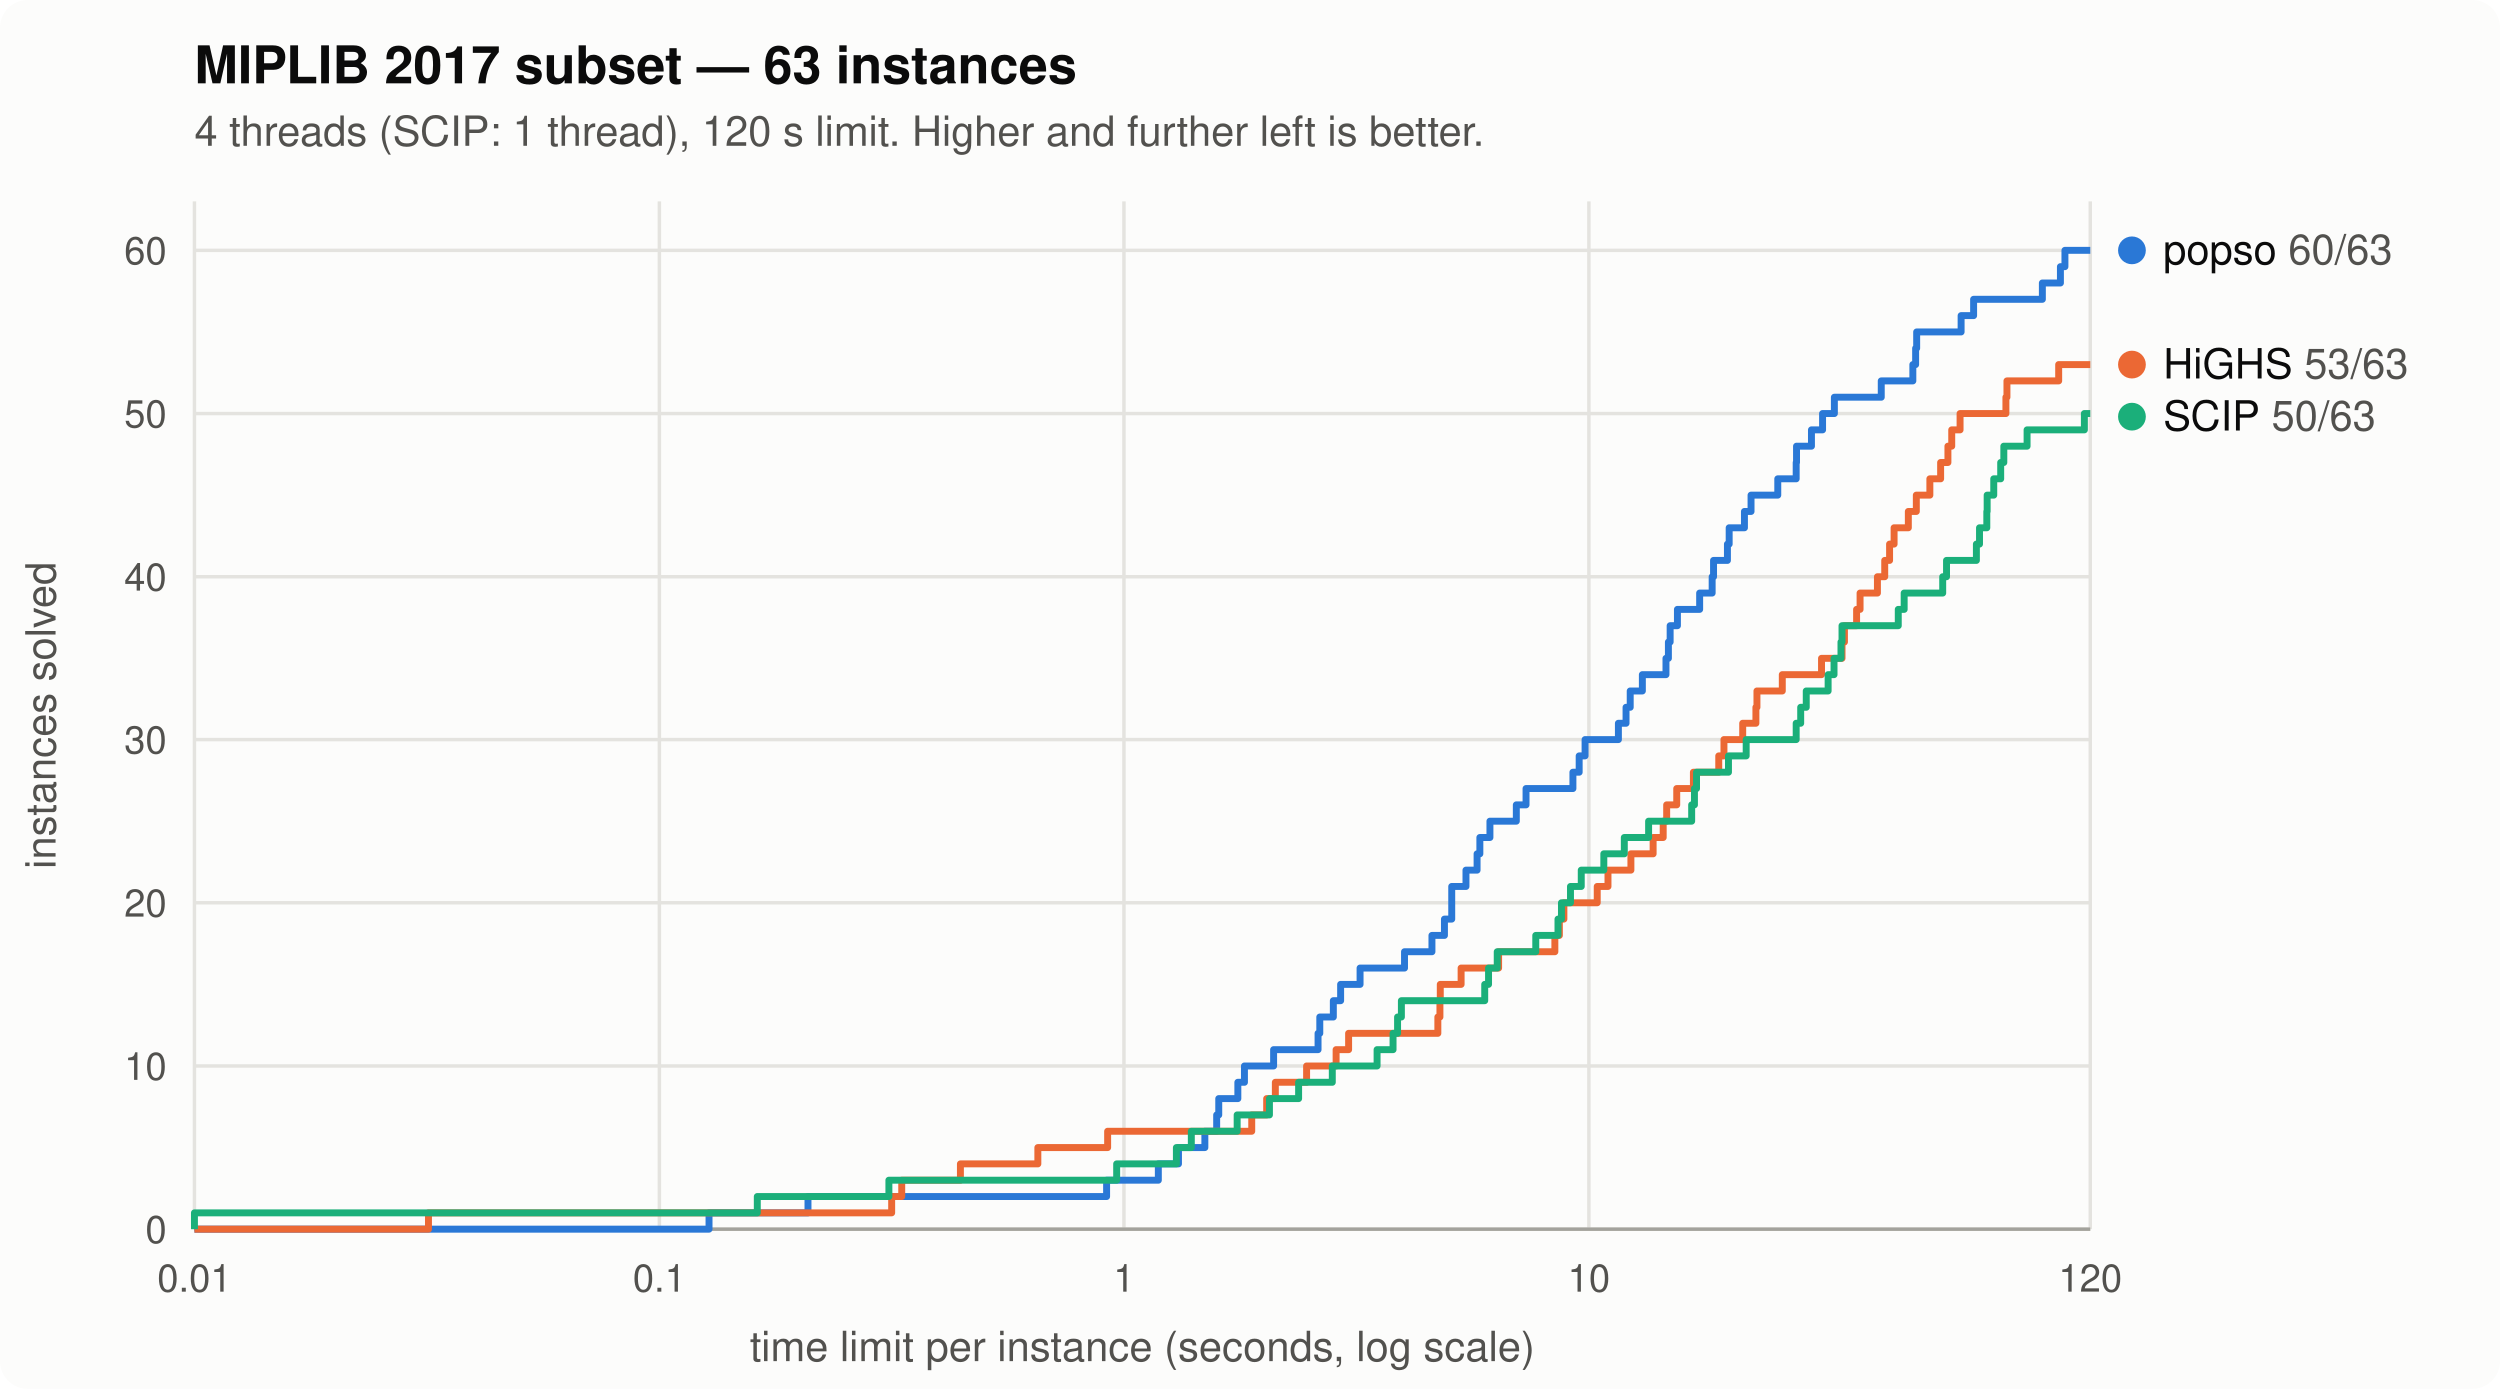
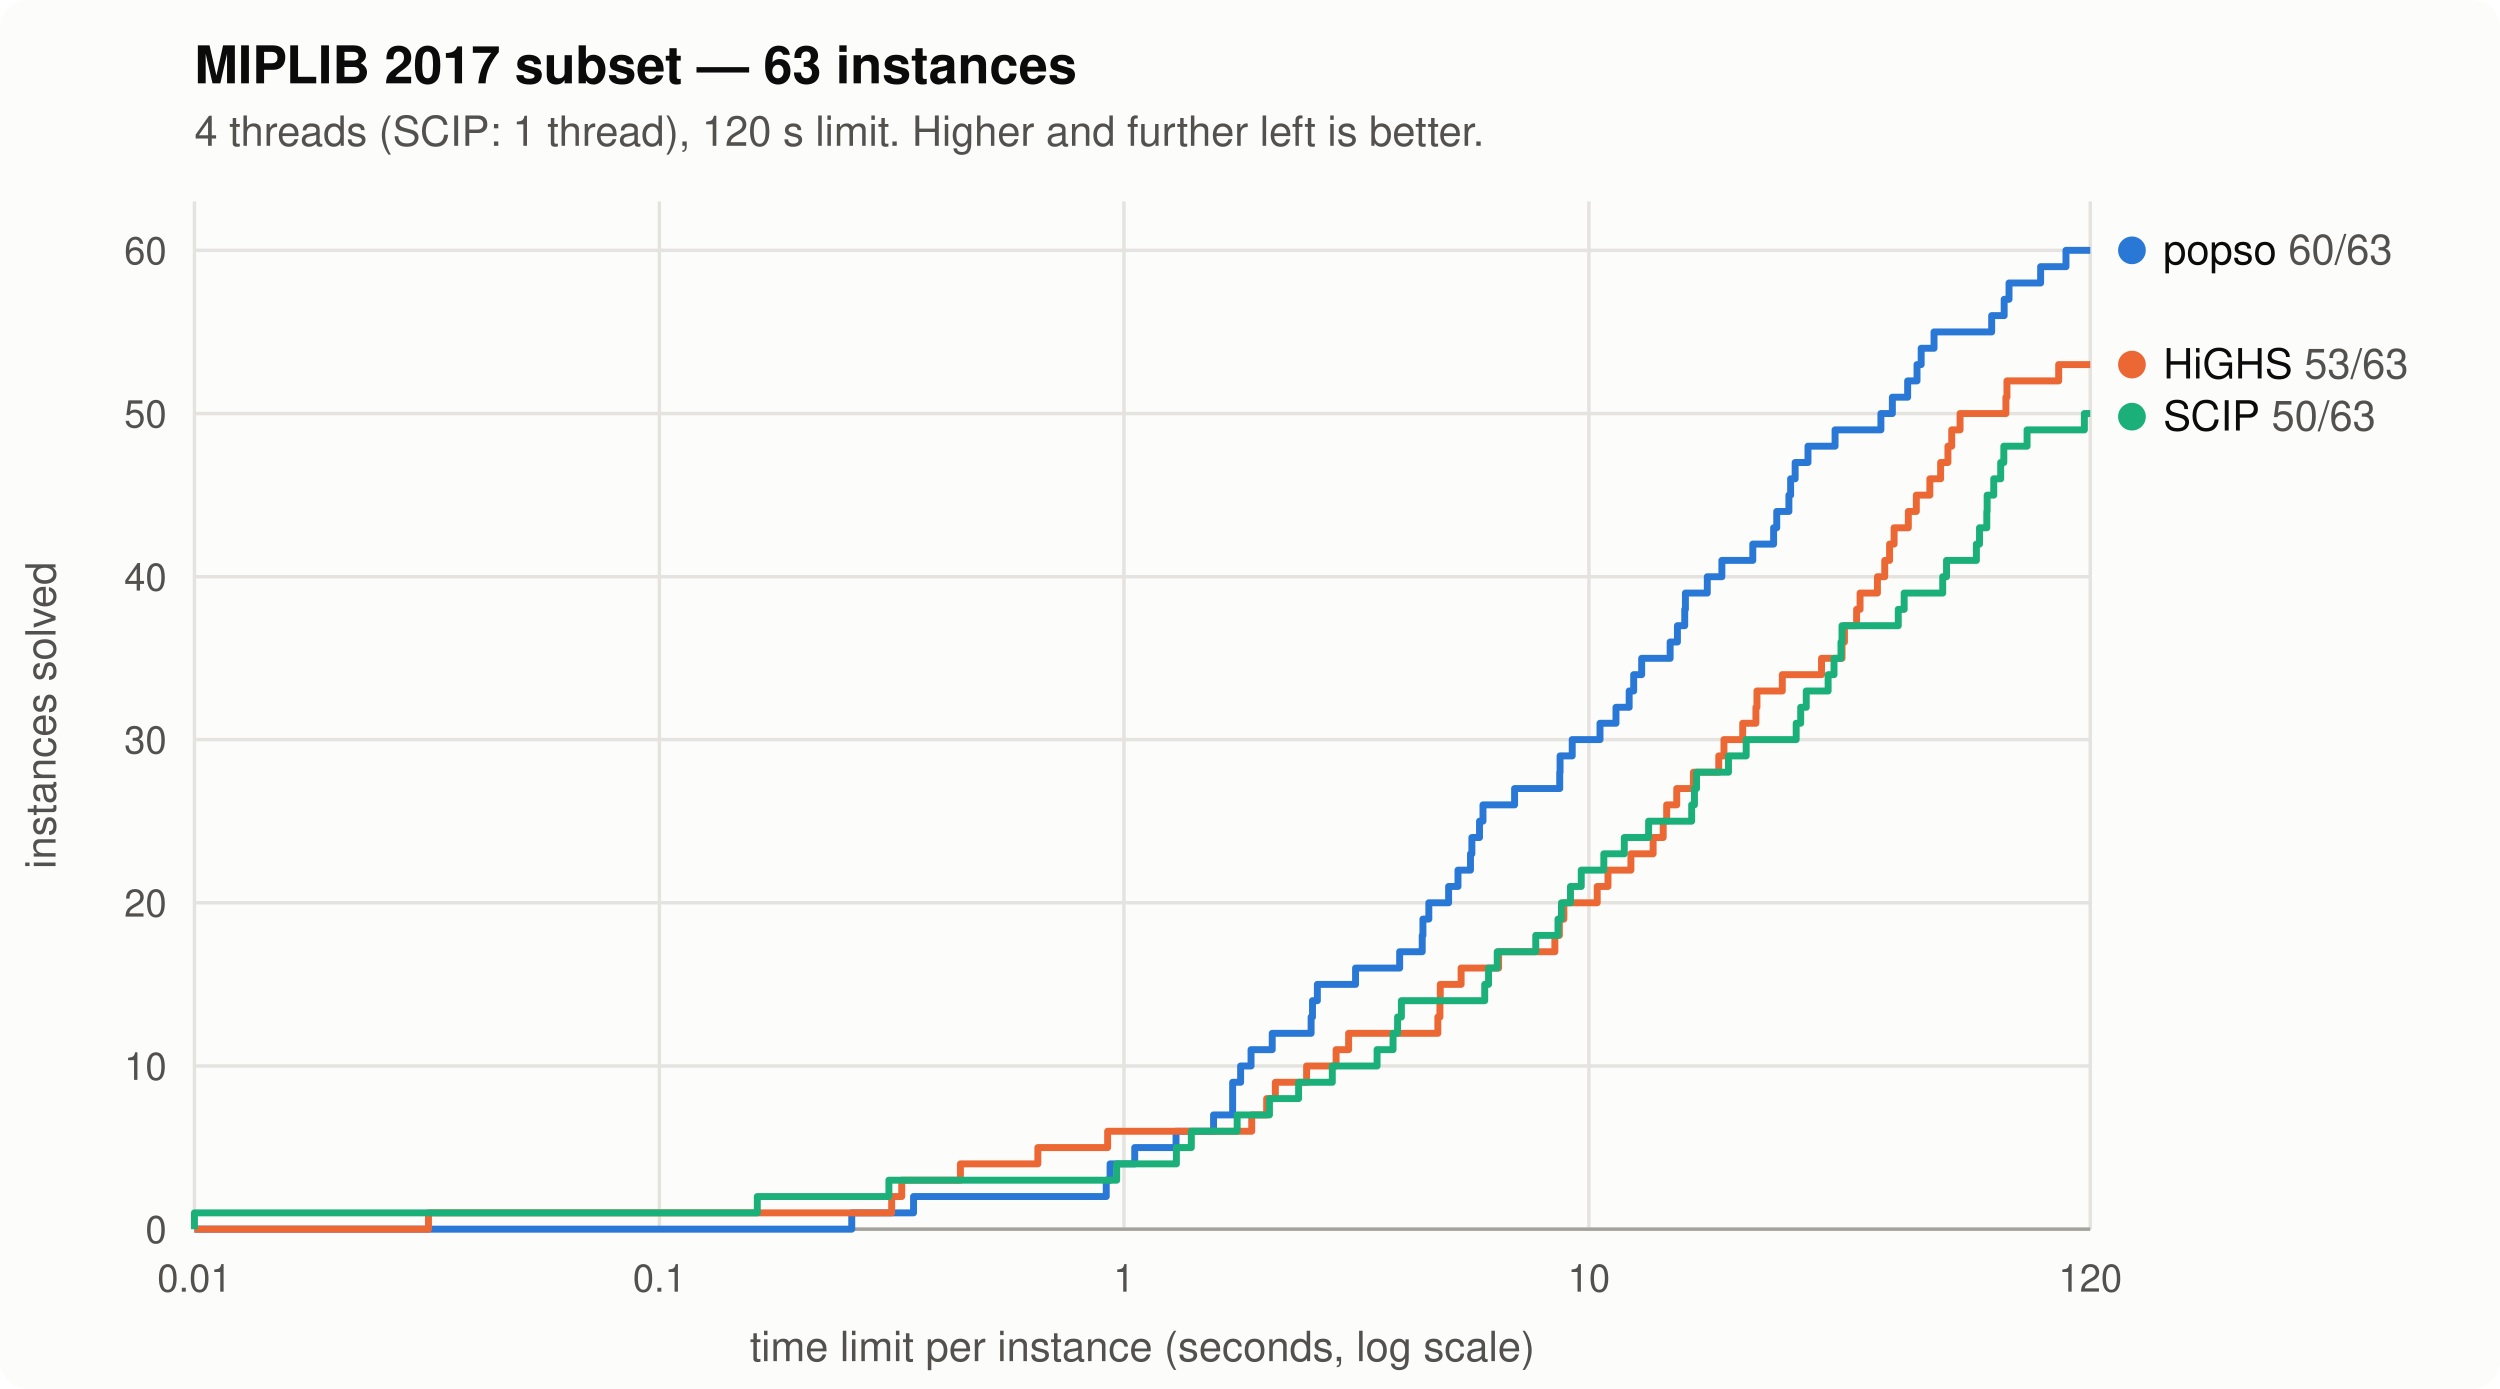
<svg xmlns="http://www.w3.org/2000/svg" viewBox="0 0 720 400" width="720" height="400" role="img" aria-label="MIPLIB 2017 subset — 63 instances: instances solved versus time">
  <style>svg{font-family:-apple-system,BlinkMacSystemFont,'Segoe UI',Helvetica,Arial,sans-serif}.bg{fill:#fcfcfb}.t1{fill:#0b0b0b}.t2{fill:#52514e}.grid{stroke:#e4e3df}.axis{stroke:#a3a29c}.s-ours{stroke:#2a78d6}.f-ours{fill:#2a78d6}.s-highs{stroke:#eb6834}.f-highs{fill:#eb6834}.s-scip{stroke:#1baf7a}.f-scip{fill:#1baf7a}@media (prefers-color-scheme: dark){.bg{fill:#1a1a19}.t1{fill:#f0efec}.t2{fill:#c3c2b7}.grid{stroke:#333331}.axis{stroke:#6b6a64}.s-ours{stroke:#3987e5}.f-ours{fill:#3987e5}.s-highs{stroke:#d95926}.f-highs{fill:#d95926}.s-scip{stroke:#199e70}.f-scip{fill:#199e70}}</style>
  <rect class="bg" width="720" height="400" rx="8" />
  <text class="t1" x="56" y="24" font-size="15" font-weight="600">MIPLIB 2017 subset — 63 instances</text>
  <text class="t2" x="56" y="42" font-size="12">4 threads (SCIP: 1 thread), 120 s limit. Higher and further left is better.</text>
  <line class="grid" x1="56" x2="602" y1="354.0" y2="354.0" stroke-width="1" />
  <text class="t2" x="48" y="358.0" font-size="11" text-anchor="end">0</text>
  <line class="grid" x1="56" x2="602" y1="307.0" y2="307.0" stroke-width="1" />
  <text class="t2" x="48" y="311.0" font-size="11" text-anchor="end">10</text>
  <line class="grid" x1="56" x2="602" y1="260.0" y2="260.0" stroke-width="1" />
  <text class="t2" x="48" y="264.0" font-size="11" text-anchor="end">20</text>
  <line class="grid" x1="56" x2="602" y1="213.0" y2="213.0" stroke-width="1" />
  <text class="t2" x="48" y="217.0" font-size="11" text-anchor="end">30</text>
  <line class="grid" x1="56" x2="602" y1="166.1" y2="166.1" stroke-width="1" />
  <text class="t2" x="48" y="170.1" font-size="11" text-anchor="end">40</text>
  <line class="grid" x1="56" x2="602" y1="119.1" y2="119.1" stroke-width="1" />
  <text class="t2" x="48" y="123.1" font-size="11" text-anchor="end">50</text>
  <line class="grid" x1="56" x2="602" y1="72.1" y2="72.1" stroke-width="1" />
  <text class="t2" x="48" y="76.1" font-size="11" text-anchor="end">60</text>
  <line class="grid" x1="56.0" x2="56.0" y1="58" y2="354" stroke-width="1" />
  <text class="t2" x="56.0" y="372" font-size="11" text-anchor="middle">0.01</text>
  <line class="grid" x1="189.9" x2="189.9" y1="58" y2="354" stroke-width="1" />
  <text class="t2" x="189.9" y="372" font-size="11" text-anchor="middle">0.1</text>
  <line class="grid" x1="323.7" x2="323.7" y1="58" y2="354" stroke-width="1" />
  <text class="t2" x="323.7" y="372" font-size="11" text-anchor="middle">1</text>
  <line class="grid" x1="457.6" x2="457.6" y1="58" y2="354" stroke-width="1" />
  <text class="t2" x="457.6" y="372" font-size="11" text-anchor="middle">10</text>
  <line class="grid" x1="602.0" x2="602.0" y1="58" y2="354" stroke-width="1" />
  <text class="t2" x="602.0" y="372" font-size="11" text-anchor="middle">120</text>
  <line class="axis" x1="56" x2="602" y1="354" y2="354" stroke-width="1" />
  <text class="t2" x="329.0" y="392" font-size="12" text-anchor="middle">time limit per instance (seconds, log scale)</text>
  <text class="t2" transform="translate(16 206.0) rotate(-90)" font-size="12" text-anchor="middle">instances solved</text>
-   <path class="s-ours" d="M56.0 354.0 L204.2 354.0 L204.2 349.3 L232.7 349.3 L232.7 344.6 L318.7 344.6 L318.7 339.9 L333.6 339.9 L333.6 335.2 L339.4 335.2 L339.4 330.5 L347.0 330.5 L347.0 325.8 L350.4 325.8 L350.4 321.1 L351.0 321.1 L351.0 316.4 L356.5 316.4 L356.5 311.7 L358.4 311.7 L358.4 307.0 L366.8 307.0 L366.8 302.3 L379.6 302.3 L379.6 297.6 L380.1 297.6 L380.1 292.9 L384.0 292.9 L384.0 288.2 L386.1 288.2 L386.1 283.5 L391.7 283.5 L391.7 278.8 L404.5 278.8 L404.5 274.1 L412.4 274.1 L412.4 269.4 L416.0 269.4 L416.0 264.7 L418.1 264.7 L418.1 260.0 L418.1 260.0 L418.1 255.3 L422.2 255.3 L422.2 250.6 L425.4 250.6 L425.4 245.9 L426.2 245.9 L426.2 241.2 L429.1 241.2 L429.1 236.5 L436.7 236.5 L436.7 231.8 L439.5 231.8 L439.5 227.1 L453.0 227.1 L453.0 222.4 L454.8 222.4 L454.8 217.7 L456.5 217.7 L456.5 213.0 L466.1 213.0 L466.1 208.3 L468.3 208.3 L468.3 203.7 L469.5 203.7 L469.5 199.0 L473.0 199.0 L473.0 194.3 L479.8 194.3 L479.8 189.6 L480.5 189.6 L480.5 184.9 L481.0 184.9 L481.0 180.2 L483.1 180.2 L483.1 175.5 L489.5 175.5 L489.5 170.8 L493.1 170.8 L493.1 166.1 L493.5 166.1 L493.5 161.4 L497.5 161.4 L497.5 156.7 L498.0 156.7 L498.0 152.0 L502.4 152.0 L502.4 147.3 L504.3 147.3 L504.3 142.6 L512.0 142.6 L512.0 137.9 L517.3 137.9 L517.3 133.2 L517.4 133.2 L517.4 128.5 L521.7 128.5 L521.7 123.8 L524.9 123.8 L524.9 119.1 L528.3 119.1 L528.3 114.4 L541.8 114.4 L541.8 109.7 L550.9 109.7 L550.9 105.0 L551.7 105.0 L551.7 100.3 L552.0 100.3 L552.0 95.6 L564.8 95.6 L564.8 90.9 L568.4 90.9 L568.4 86.2 L588.2 86.2 L588.2 81.5 L593.4 81.5 L593.4 76.8 L594.7 76.8 L594.7 72.1 L602.0 72.1" fill="none" stroke-width="2" stroke-linejoin="round" />
+   <path class="s-ours" d="M56.0 354.0 L245.3 354.0 L245.3 349.3 L263.1 349.3 L263.1 344.6 L318.6 344.6 L318.6 339.9 L319.7 339.9 L319.7 335.2 L326.8 335.2 L326.8 330.5 L338.7 330.5 L338.7 325.8 L349.5 325.8 L349.5 321.1 L355.0 321.1 L355.0 316.4 L355.0 316.4 L355.0 311.7 L357.3 311.7 L357.3 307.0 L360.3 307.0 L360.3 302.3 L366.4 302.3 L366.4 297.6 L377.6 297.6 L377.6 292.9 L378.0 292.9 L378.0 288.2 L379.4 288.2 L379.4 283.5 L390.4 283.5 L390.4 278.8 L403.1 278.8 L403.1 274.1 L409.6 274.1 L409.6 269.4 L409.8 269.4 L409.8 264.7 L411.5 264.7 L411.5 260.0 L417.2 260.0 L417.2 255.3 L419.9 255.3 L419.9 250.6 L423.5 250.6 L423.5 245.9 L423.9 245.9 L423.9 241.2 L426.1 241.2 L426.1 236.5 L427.1 236.5 L427.1 231.8 L436.2 231.8 L436.2 227.1 L449.2 227.1 L449.2 222.4 L449.3 222.4 L449.3 217.7 L452.8 217.7 L452.8 213.0 L460.8 213.0 L460.8 208.3 L465.4 208.3 L465.4 203.7 L469.2 203.7 L469.2 199.0 L470.5 199.0 L470.5 194.3 L472.8 194.3 L472.8 189.6 L481.0 189.6 L481.0 184.9 L483.1 184.9 L483.1 180.2 L485.2 180.2 L485.2 175.5 L485.4 175.5 L485.4 170.8 L491.7 170.8 L491.7 166.1 L495.9 166.1 L495.9 161.4 L504.8 161.4 L504.8 156.7 L510.8 156.7 L510.8 152.0 L511.7 152.0 L511.7 147.3 L515.2 147.3 L515.2 142.6 L515.7 142.6 L515.7 137.9 L517.0 137.9 L517.0 133.2 L520.7 133.2 L520.7 128.5 L528.5 128.5 L528.5 123.8 L541.7 123.8 L541.7 119.1 L545.0 119.1 L545.0 114.4 L549.4 114.4 L549.4 109.7 L552.1 109.7 L552.1 105.0 L553.3 105.0 L553.3 100.3 L557.0 100.3 L557.0 95.6 L573.6 95.6 L573.6 90.9 L577.2 90.9 L577.2 86.2 L578.6 86.2 L578.6 81.5 L587.7 81.5 L587.7 76.8 L595.0 76.8 L595.0 72.1 L602.0 72.1" fill="none" stroke-width="2" stroke-linejoin="round" />
  <path class="s-highs" d="M56.0 354.0 L123.4 354.0 L123.4 349.3 L256.8 349.3 L256.8 344.6 L259.7 344.6 L259.7 339.9 L276.6 339.9 L276.6 335.2 L298.9 335.2 L298.9 330.5 L319.0 330.5 L319.0 325.8 L360.5 325.8 L360.5 321.1 L364.8 321.1 L364.8 316.4 L367.3 316.4 L367.3 311.7 L376.3 311.7 L376.3 307.0 L384.8 307.0 L384.8 302.3 L388.4 302.3 L388.4 297.6 L414.1 297.6 L414.1 292.9 L414.7 292.9 L414.7 288.2 L414.8 288.2 L414.8 283.5 L420.8 283.5 L420.8 278.8 L431.6 278.8 L431.6 274.1 L447.8 274.1 L447.8 269.4 L449.1 269.4 L449.1 264.7 L450.4 264.7 L450.4 260.0 L460.0 260.0 L460.0 255.3 L463.1 255.3 L463.1 250.6 L469.7 250.6 L469.7 245.9 L476.1 245.9 L476.1 241.2 L479.0 241.2 L479.0 236.5 L480.0 236.5 L480.0 231.8 L482.9 231.8 L482.9 227.1 L487.7 227.1 L487.7 222.4 L495.0 222.4 L495.0 217.7 L496.5 217.7 L496.5 213.0 L501.9 213.0 L501.9 208.3 L505.7 208.3 L505.7 203.7 L506.0 203.7 L506.0 199.0 L513.3 199.0 L513.3 194.3 L524.6 194.3 L524.6 189.6 L530.5 189.6 L530.5 184.9 L531.2 184.9 L531.2 180.2 L534.7 180.2 L534.7 175.5 L535.7 175.5 L535.7 170.8 L540.7 170.8 L540.7 166.1 L542.8 166.1 L542.8 161.4 L544.2 161.4 L544.2 156.7 L545.5 156.7 L545.5 152.0 L549.6 152.0 L549.6 147.3 L551.9 147.3 L551.9 142.6 L555.8 142.6 L555.8 137.9 L558.9 137.9 L558.9 133.2 L561.0 133.2 L561.0 128.5 L562.1 128.5 L562.1 123.8 L564.5 123.8 L564.5 119.1 L577.7 119.1 L577.7 114.4 L578.0 114.4 L578.0 109.7 L592.9 109.7 L592.9 105.0 L602.0 105.0" fill="none" stroke-width="2" stroke-linejoin="round" />
  <path class="s-scip" d="M56.0 354.0 L56.0 354.0 L56.0 349.3 L218.1 349.3 L218.1 344.6 L256.0 344.6 L256.0 339.9 L321.6 339.9 L321.6 335.2 L338.8 335.2 L338.8 330.5 L343.1 330.5 L343.1 325.8 L356.3 325.8 L356.3 321.1 L365.6 321.1 L365.6 316.4 L374.0 316.4 L374.0 311.7 L383.7 311.7 L383.7 307.0 L396.6 307.0 L396.6 302.3 L401.2 302.3 L401.2 297.6 L402.5 297.6 L402.5 292.9 L403.6 292.9 L403.6 288.2 L427.6 288.2 L427.6 283.5 L428.7 283.5 L428.7 278.8 L431.2 278.8 L431.2 274.1 L442.3 274.1 L442.3 269.4 L448.7 269.4 L448.7 264.7 L449.7 264.7 L449.7 260.0 L452.3 260.0 L452.3 255.3 L455.4 255.3 L455.4 250.6 L461.9 250.6 L461.9 245.9 L467.8 245.9 L467.8 241.2 L474.8 241.2 L474.8 236.5 L487.2 236.5 L487.2 231.8 L488.0 231.8 L488.0 227.1 L488.6 227.1 L488.6 222.4 L497.8 222.4 L497.8 217.7 L502.9 217.7 L502.9 213.0 L517.3 213.0 L517.3 208.3 L518.6 208.3 L518.6 203.7 L520.2 203.7 L520.2 199.0 L526.5 199.0 L526.5 194.3 L528.2 194.3 L528.2 189.6 L530.2 189.6 L530.2 184.9 L530.5 184.9 L530.5 180.2 L546.7 180.2 L546.7 175.5 L548.4 175.5 L548.4 170.8 L559.5 170.8 L559.5 166.1 L560.6 166.1 L560.6 161.4 L569.2 161.4 L569.2 156.7 L570.1 156.7 L570.1 152.0 L572.2 152.0 L572.2 147.3 L572.3 147.3 L572.3 142.6 L574.2 142.6 L574.2 137.9 L576.2 137.9 L576.2 133.2 L577.1 133.2 L577.1 128.5 L583.8 128.5 L583.8 123.8 L600.3 123.8 L600.3 119.1 L602.0 119.1" fill="none" stroke-width="2" stroke-linejoin="round" />
  <circle class="f-ours" cx="614.0" cy="72.1" r="4" />
  <text class="t1" x="623.0" y="76.1" font-size="12">popso <tspan class="t2">60/63</tspan>
  </text>
  <circle class="f-highs" cx="614.0" cy="105.0" r="4" />
  <text class="t1" x="623.0" y="109.0" font-size="12">HiGHS <tspan class="t2">53/63</tspan>
  </text>
  <circle class="f-scip" cx="614.0" cy="120.0" r="4" />
  <text class="t1" x="623.0" y="124.0" font-size="12">SCIP <tspan class="t2">50/63</tspan>
  </text>
</svg>
